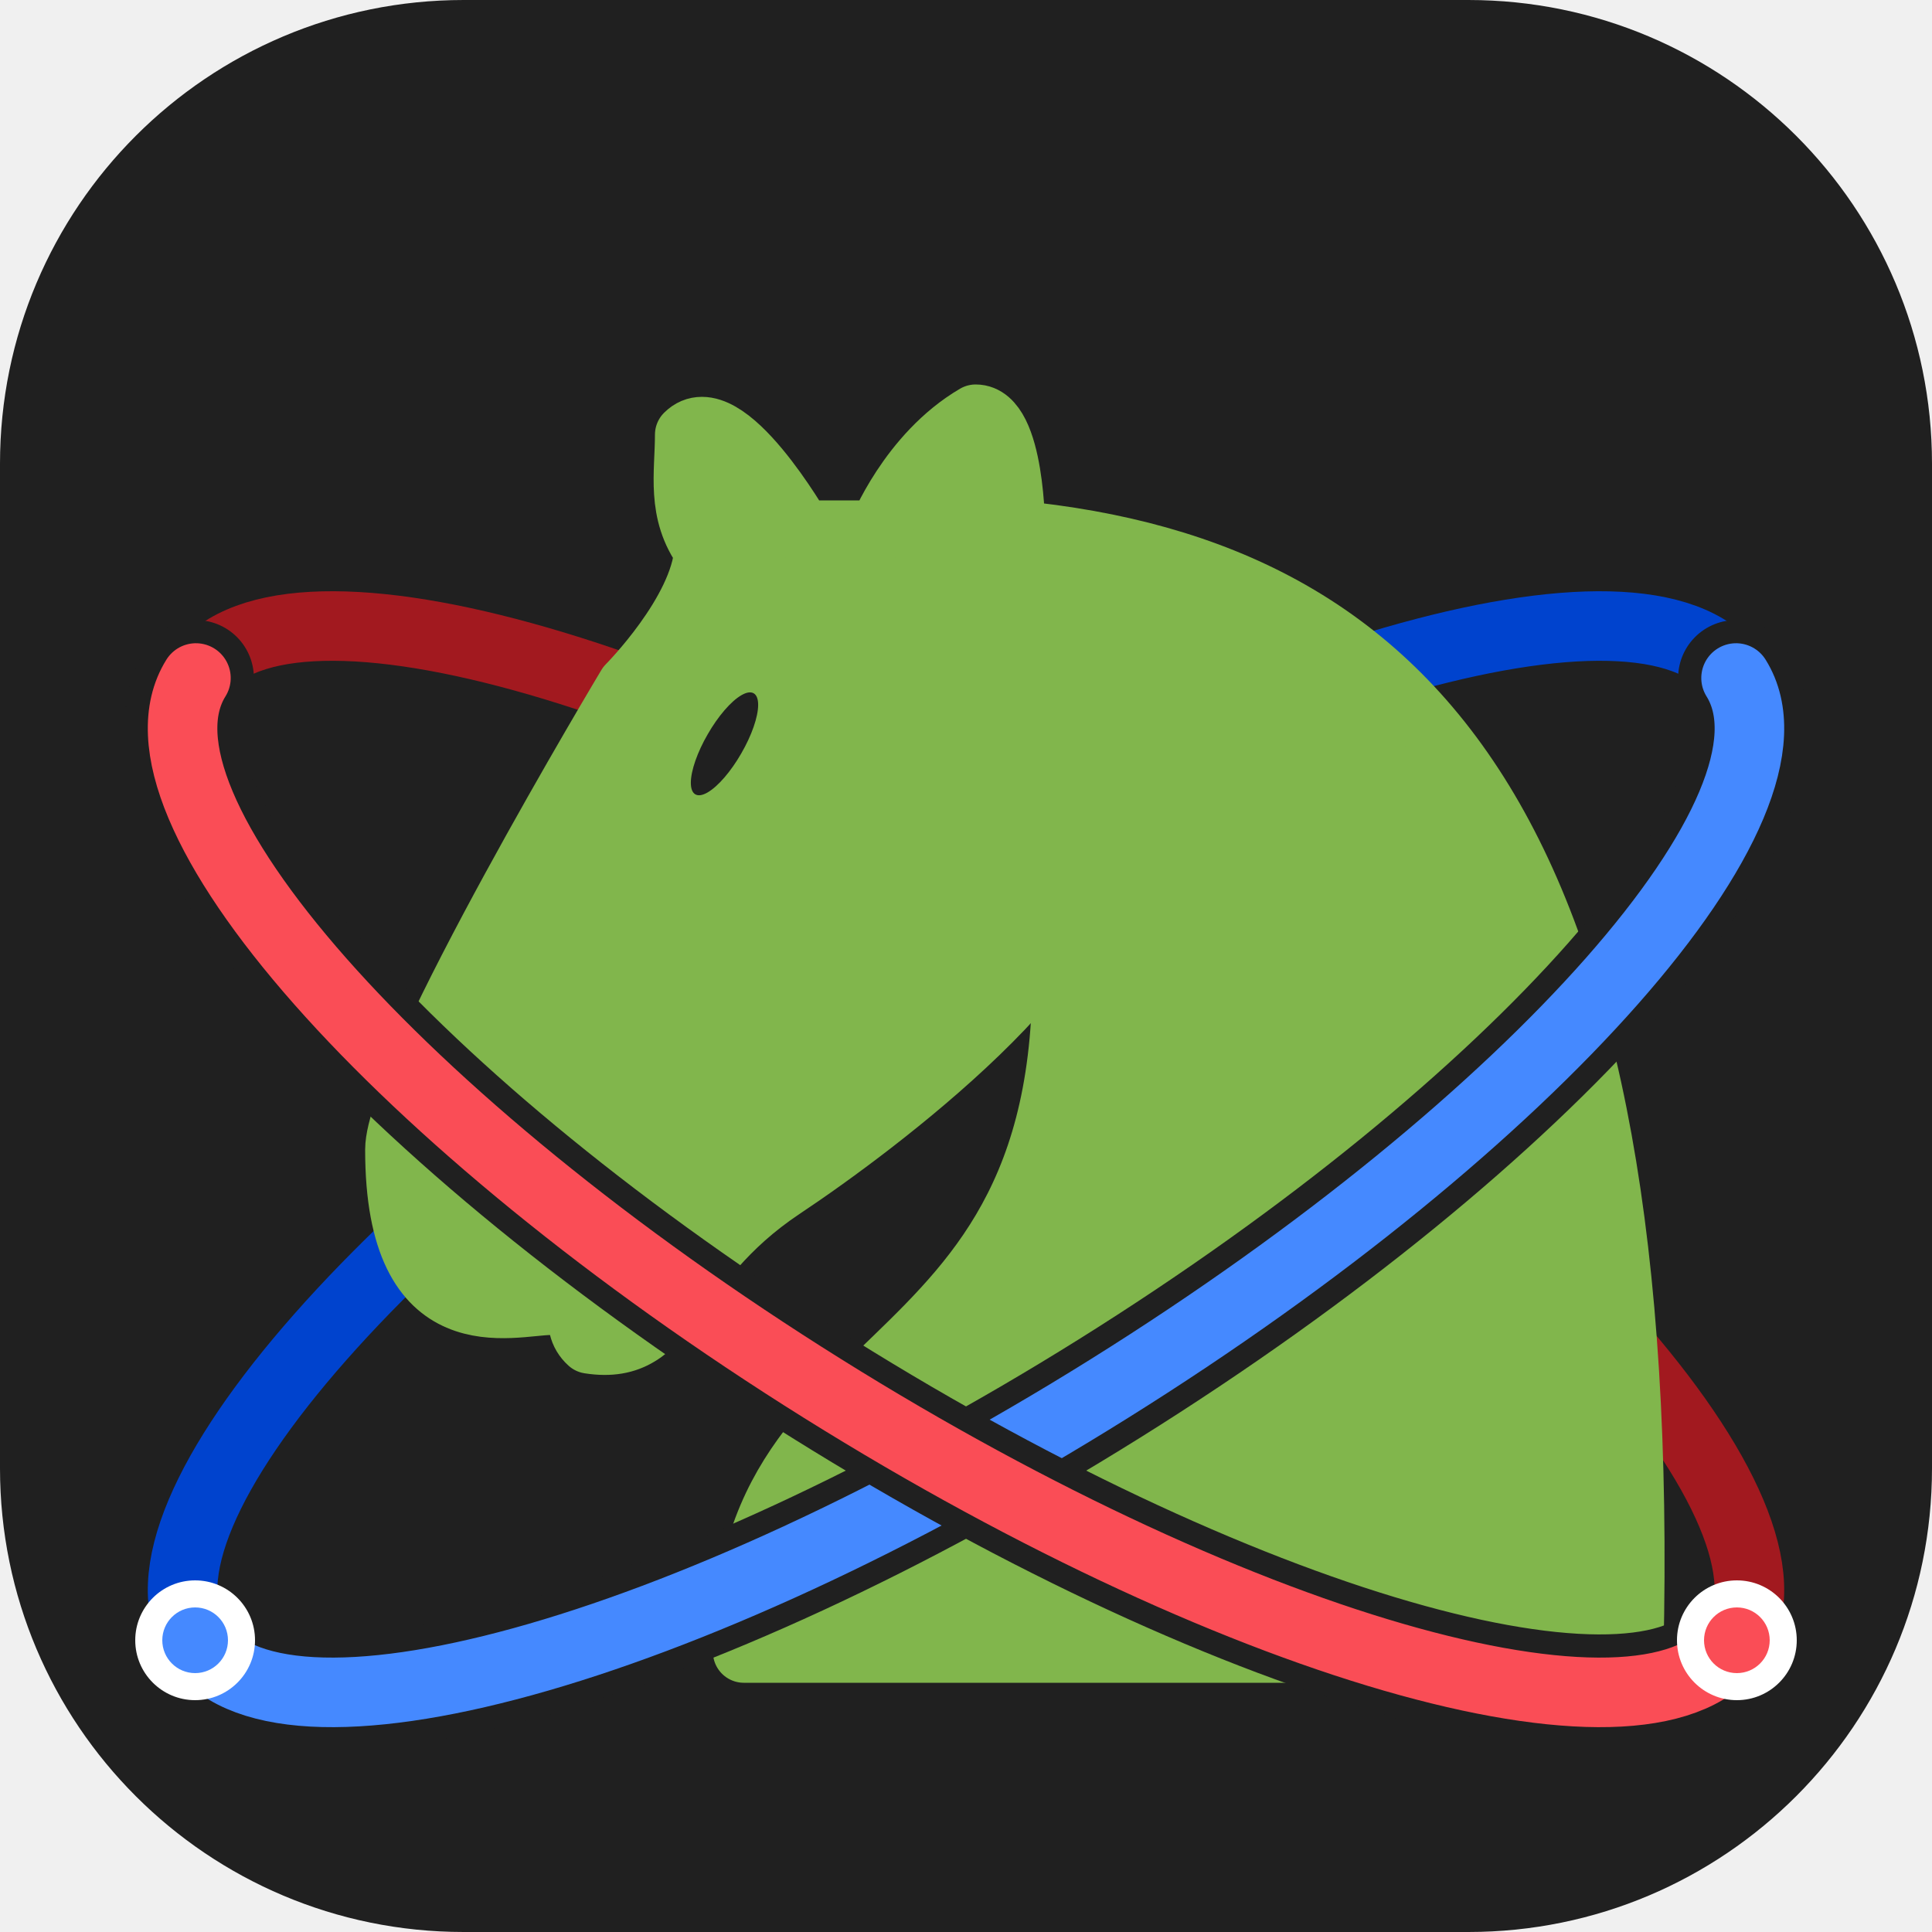
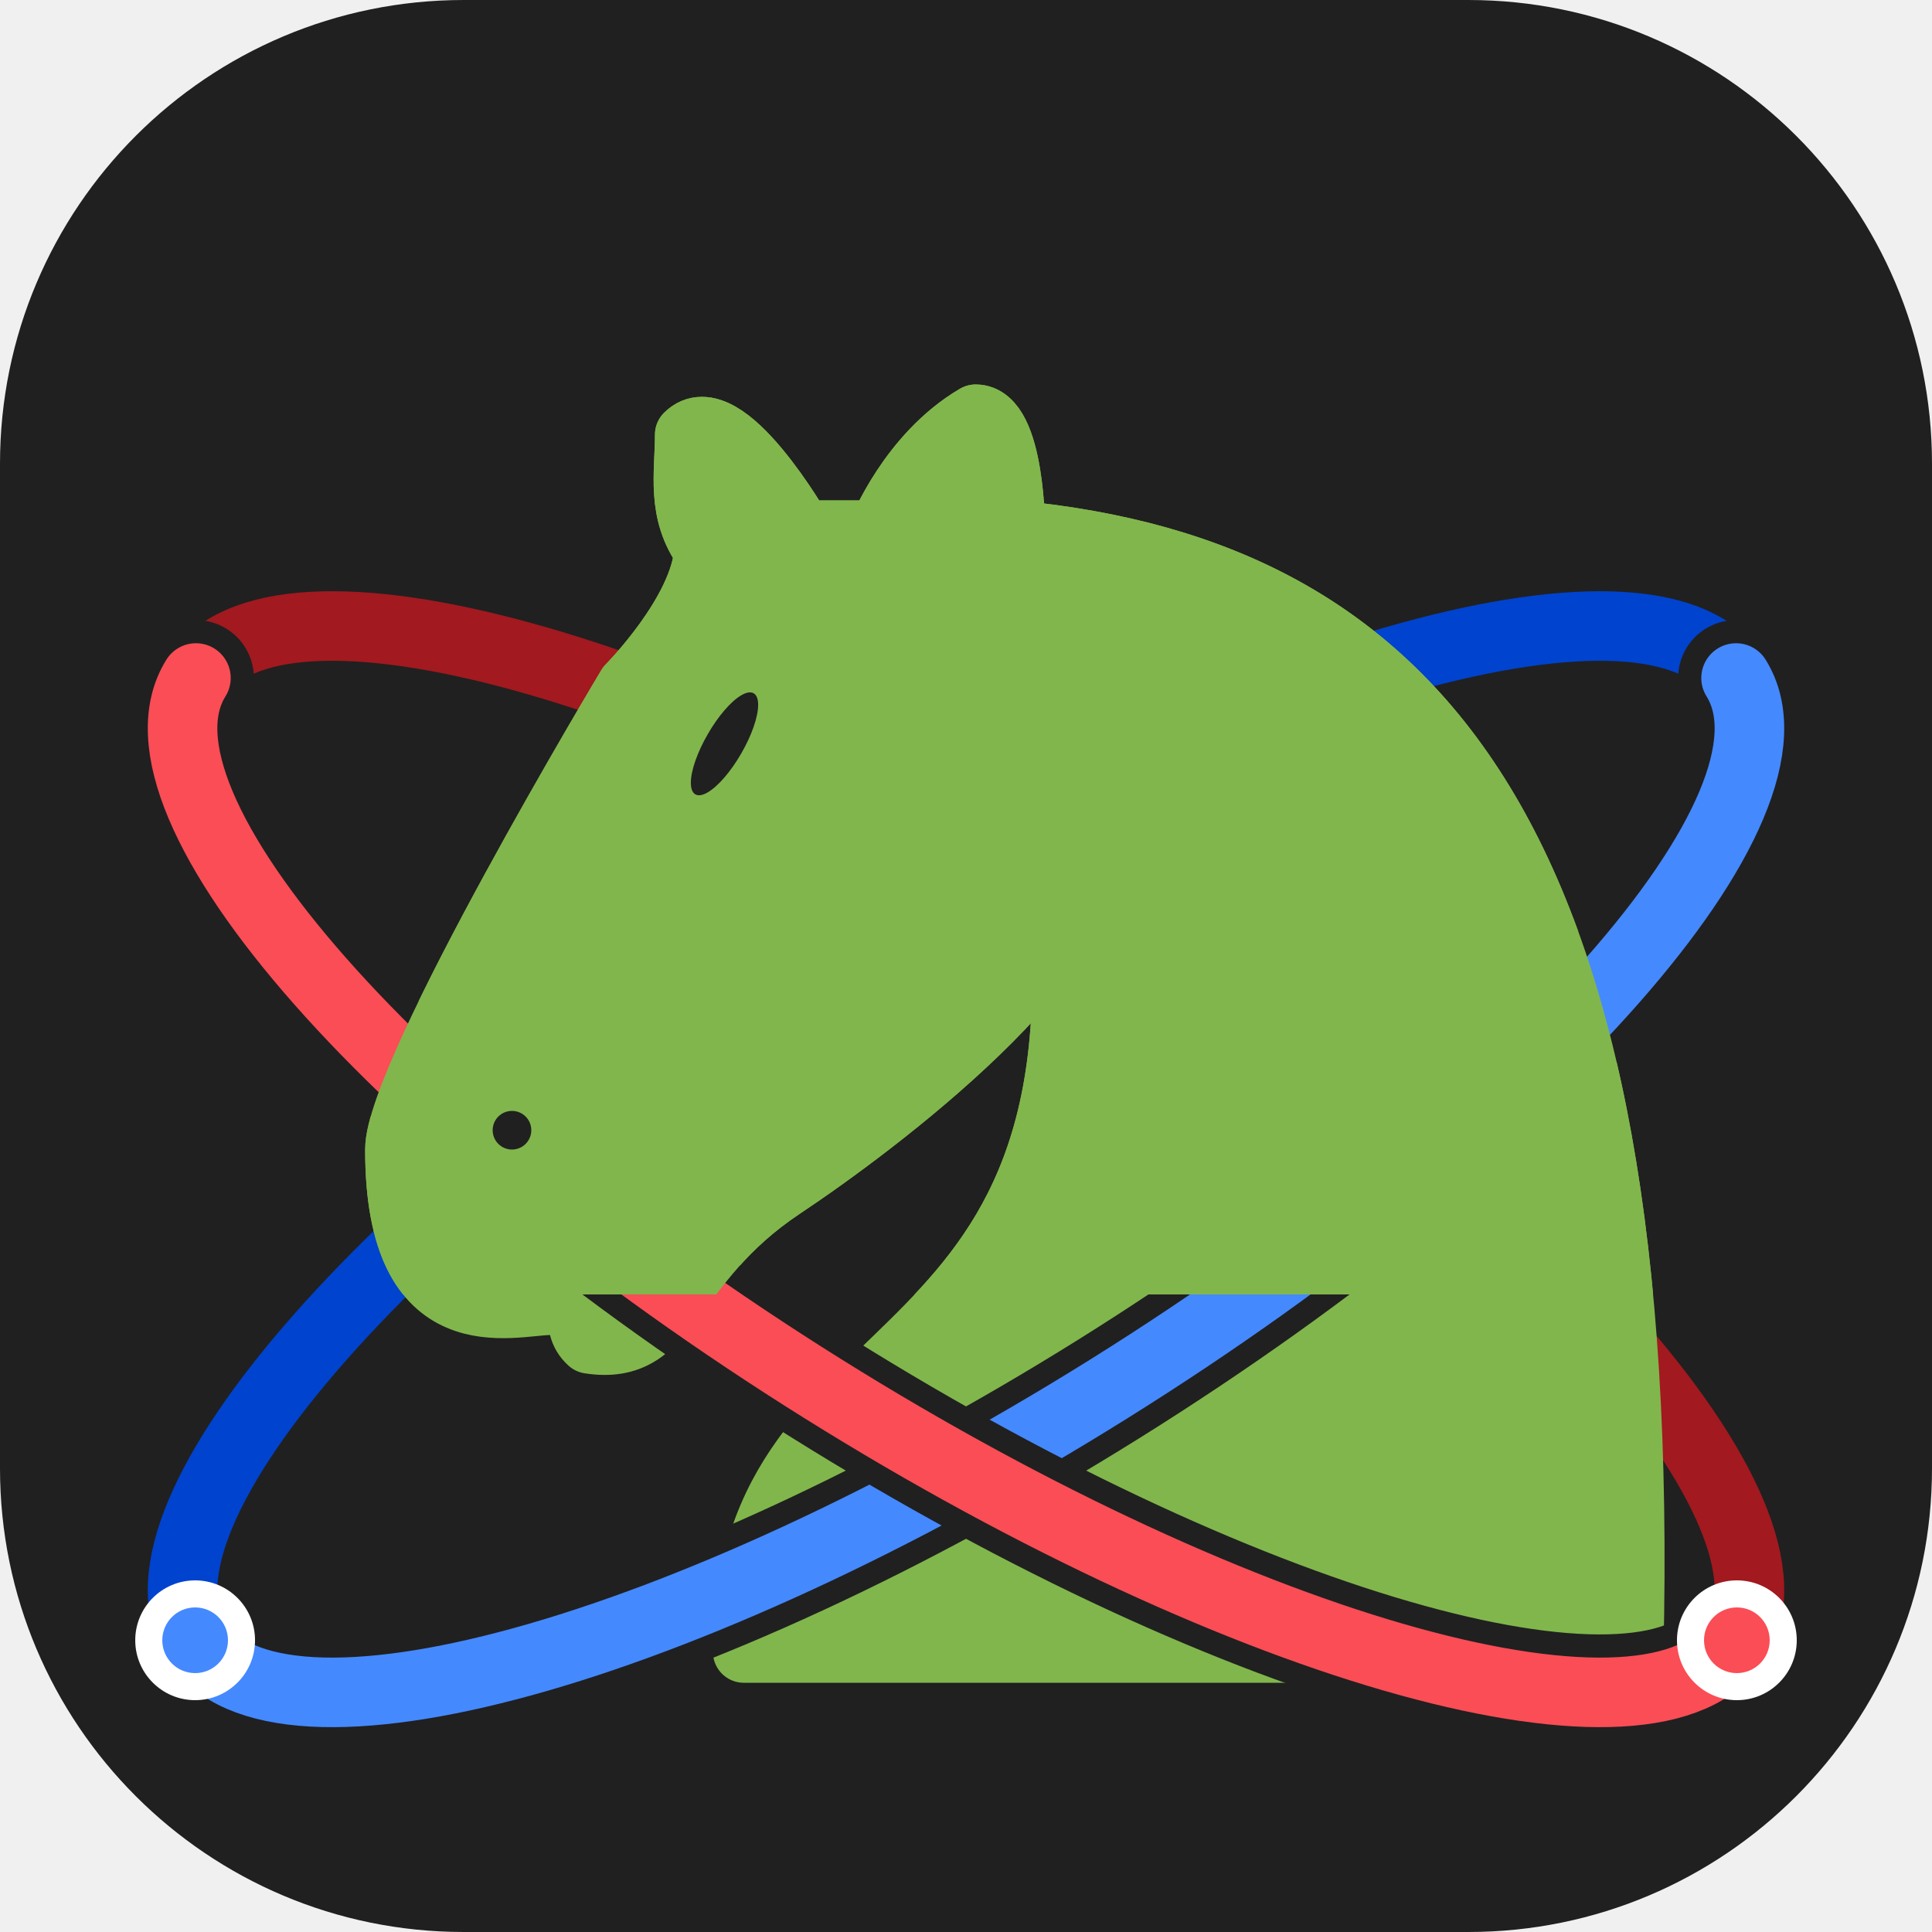
<svg xmlns="http://www.w3.org/2000/svg" viewBox="0 0 100 100">
  <rect width="100" height="100" rx="24" fill="#202020" />
+   <clipPath id="qc-head">
+     <rect x="0" y="0" width="100" height="67" />
+   </clipPath>
  <path d="M-47 0 A47 14 0 0 1 47 0" fill="none" stroke="#0043ce" stroke-width="3.6" stroke-linecap="round" transform="translate(50 60) rotate(-32)" />
  <path d="M-47 0 A47 14 0 0 1 47 0" fill="none" stroke="#a2191f" stroke-width="3.6" stroke-linecap="round" transform="translate(50 60) rotate(32)" />
  <g transform="translate(8.50 7.50) scale(2.0)" fill="#81b64c" stroke="#81b64c" stroke-width="1.6" stroke-linejoin="round" stroke-linecap="round">
    <path d="M22 10c10.5 1 16.5 8 16 29H15c0-9 10-6.5 8-21" />
    <path d="M24 18c.38 2.91-5.55 7.37-8 9-3 2-2.82 4.34-5 4-1.042-.94 1.41-3.04 0-3-1 0 .19 1.23-1 2-1 0-4.003 1-4-4 0-2 6-12 6-12s1.89-1.9 2-3.5c-.73-.994-.5-2-.5-3 1-1 3 2.5 3 2.5h2s.78-1.992 2.5-3c1 0 1 3 1 3" />
  </g>
  <g transform="translate(8.50 7.50) scale(2.0)" fill="#202020">
    <path d="M9.5 25.5a.5.5 0 1 1-1 0 .5.5 0 1 1 1 0m5.433-9.75a.5 1.5 30 1 1-.866-.5.5 1.5 30 1 1 .866.5" />
  </g>
  <path d="M-47 0 A47 14 0 0 0 47 0" fill="none" stroke="#202020" stroke-width="6.0" stroke-linecap="round" transform="translate(50 60) rotate(-32)" />
  <path d="M-47 0 A47 14 0 0 0 47 0" fill="none" stroke="#4589ff" stroke-width="3.6" stroke-linecap="round" transform="translate(50 60) rotate(-32)" />
  <path d="M-47 0 A47 14 0 0 0 47 0" fill="none" stroke="#202020" stroke-width="6.0" stroke-linecap="round" transform="translate(50 60) rotate(32)" />
  <path d="M-47 0 A47 14 0 0 0 47 0" fill="none" stroke="#fa4d56" stroke-width="3.6" stroke-linecap="round" transform="translate(50 60) rotate(32)" />
+   <g clip-path="url(#qc-head)">
+     <g transform="translate(8.50 7.50) scale(2.0)" fill="#81b64c" stroke="#81b64c" stroke-width="1.6" stroke-linejoin="round" stroke-linecap="round">
+       <path d="M22 10c10.5 1 16.5 8 16 29H15c0-9 10-6.5 8-21" />
+       <path d="M24 18c.38 2.91-5.55 7.37-8 9-3 2-2.82 4.34-5 4-1.042-.94 1.41-3.04 0-3-1 0 .19 1.23-1 2-1 0-4.003 1-4-4 0-2 6-12 6-12s1.89-1.9 2-3.5c-.73-.994-.5-2-.5-3 1-1 3 2.5 3 2.5h2s.78-1.992 2.5-3c1 0 1 3 1 3" />
+     </g>
+     <g transform="translate(8.50 7.50) scale(2.0)" fill="#202020">
+       <path d="M9.5 25.5a.5.5 0 1 1-1 0 .5.5 0 1 1 1 0m5.433-9.75a.5 1.5 30 1 1-.866-.5.5 1.5 30 1 1 .866.5" />
+     </g>
+   </g>
  <circle cx="10.1" cy="84.9" r="3.1" fill="#fff" />
  <circle cx="10.1" cy="84.9" r="1.7" fill="#4589ff" />
  <circle cx="89.9" cy="84.9" r="3.1" fill="#fff" />
  <circle cx="89.9" cy="84.9" r="1.7" fill="#fa4d56" />
</svg>
